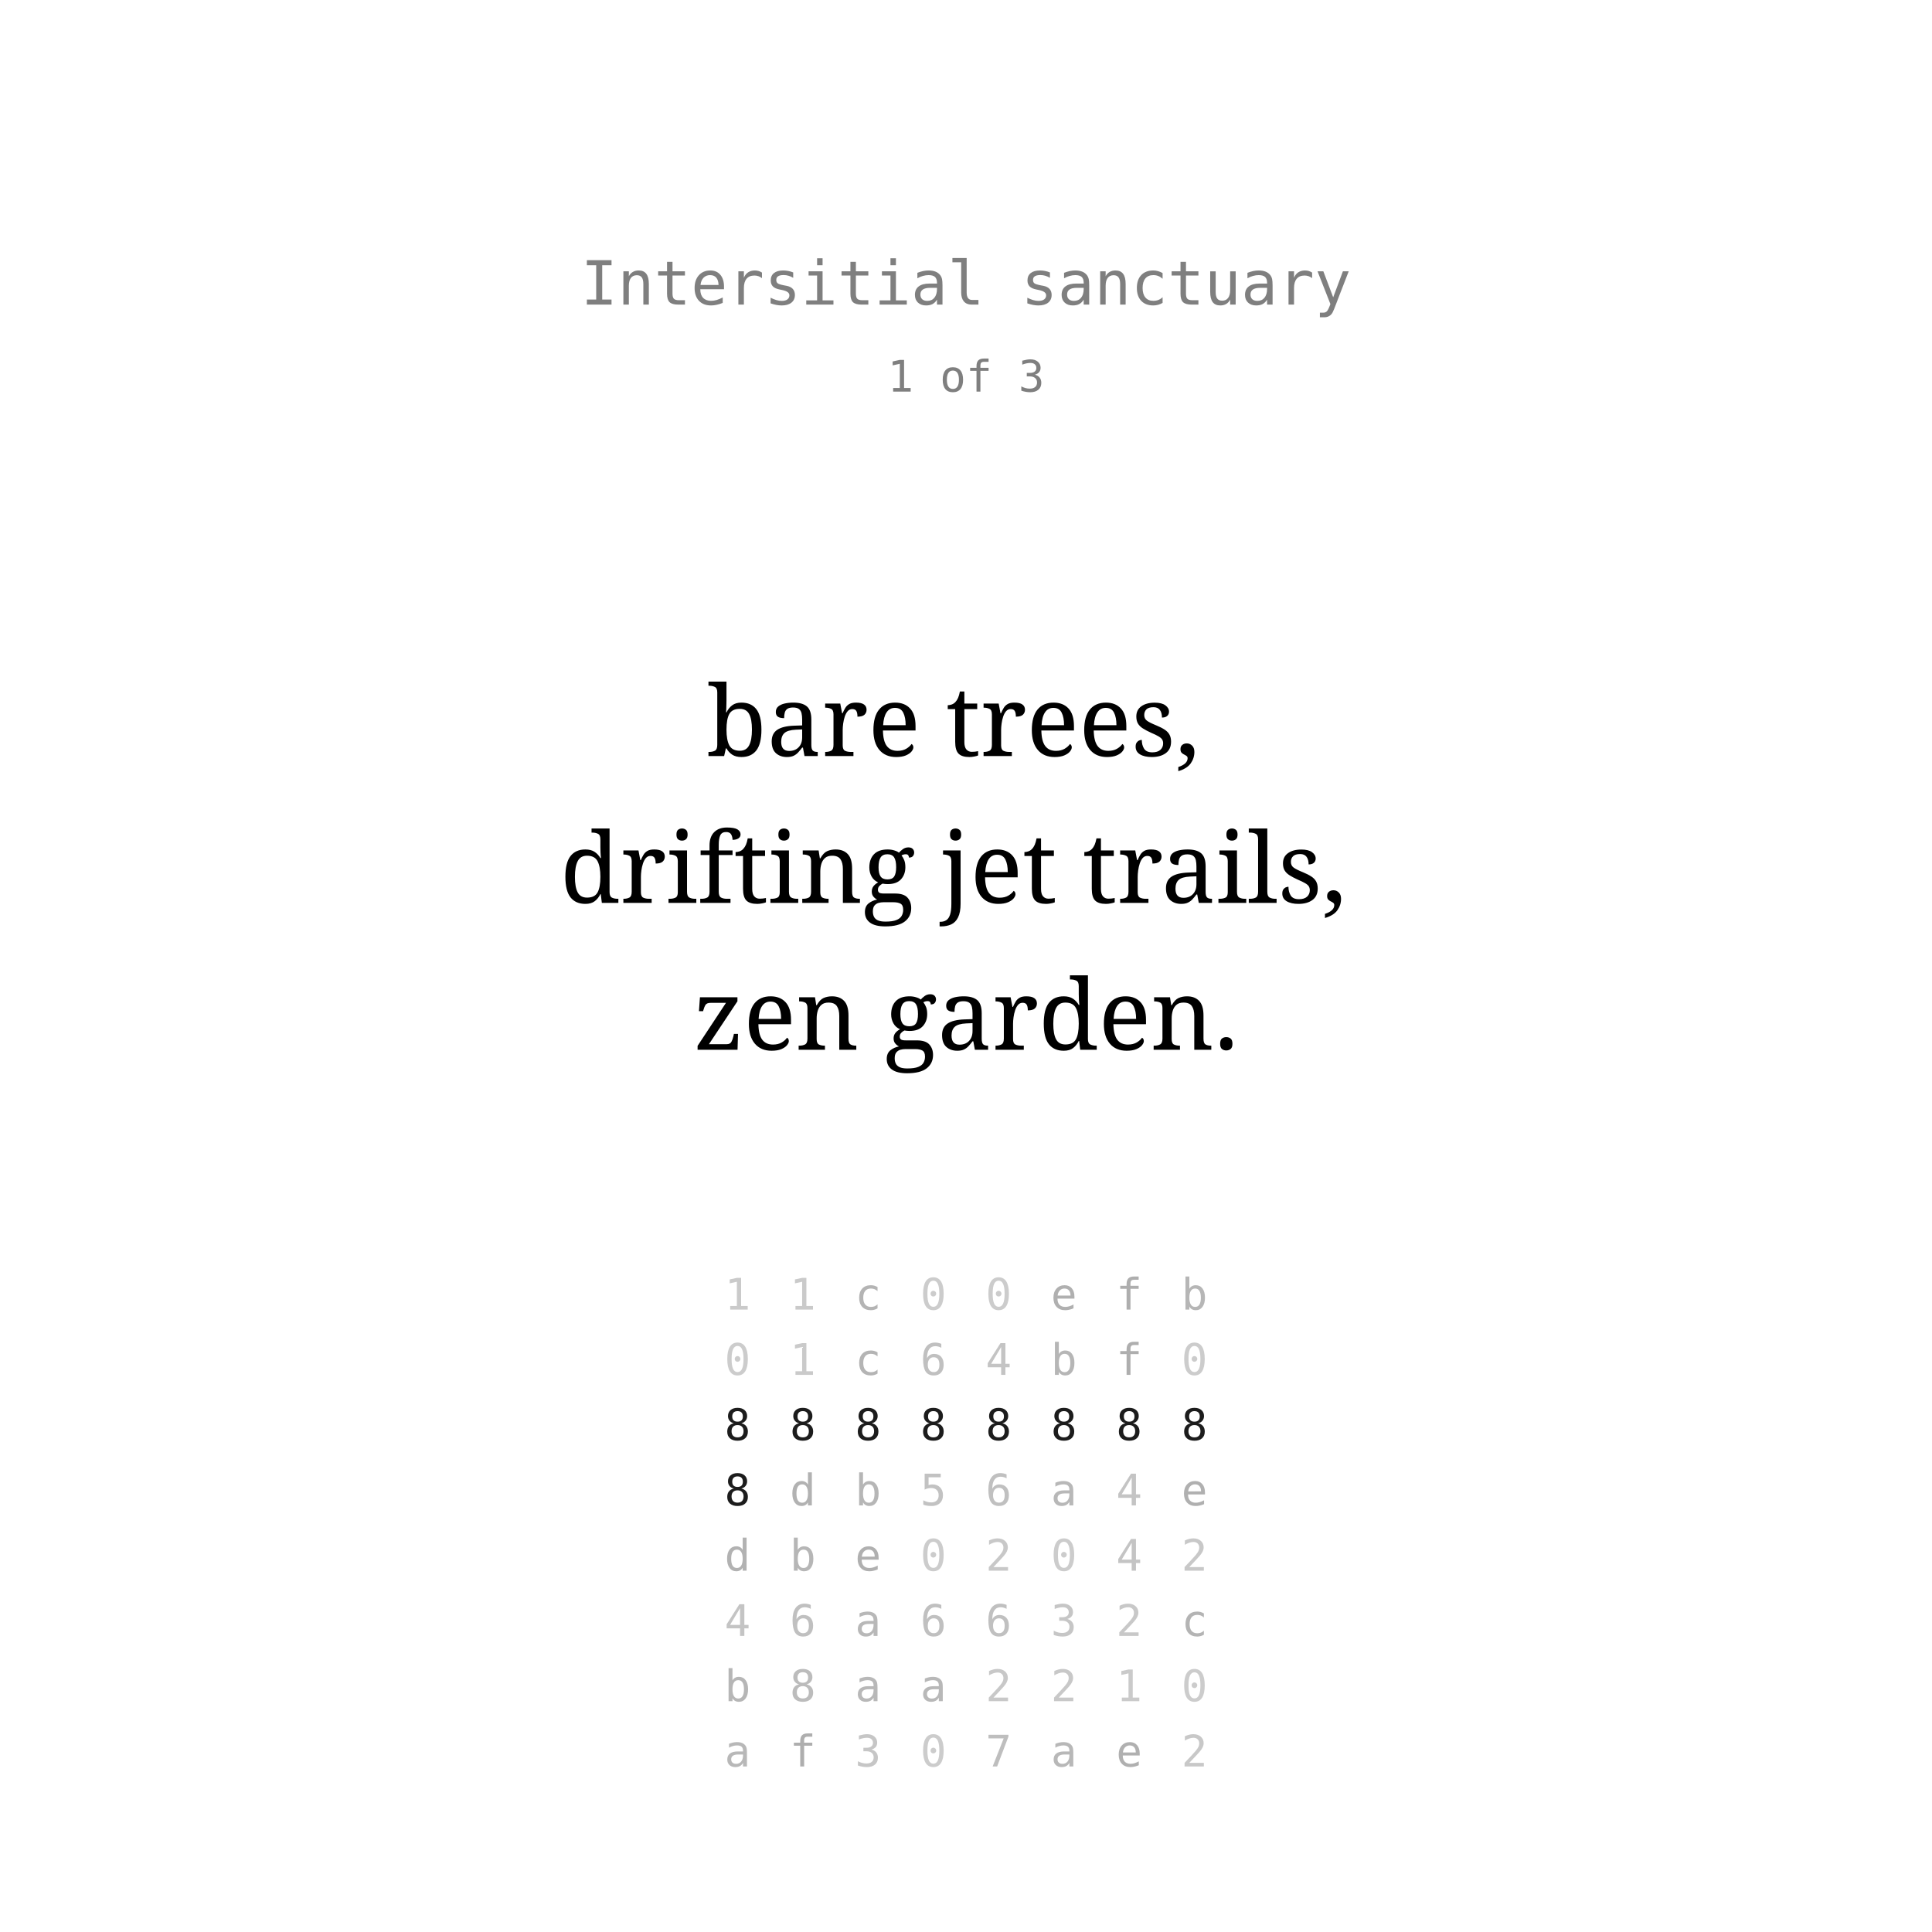
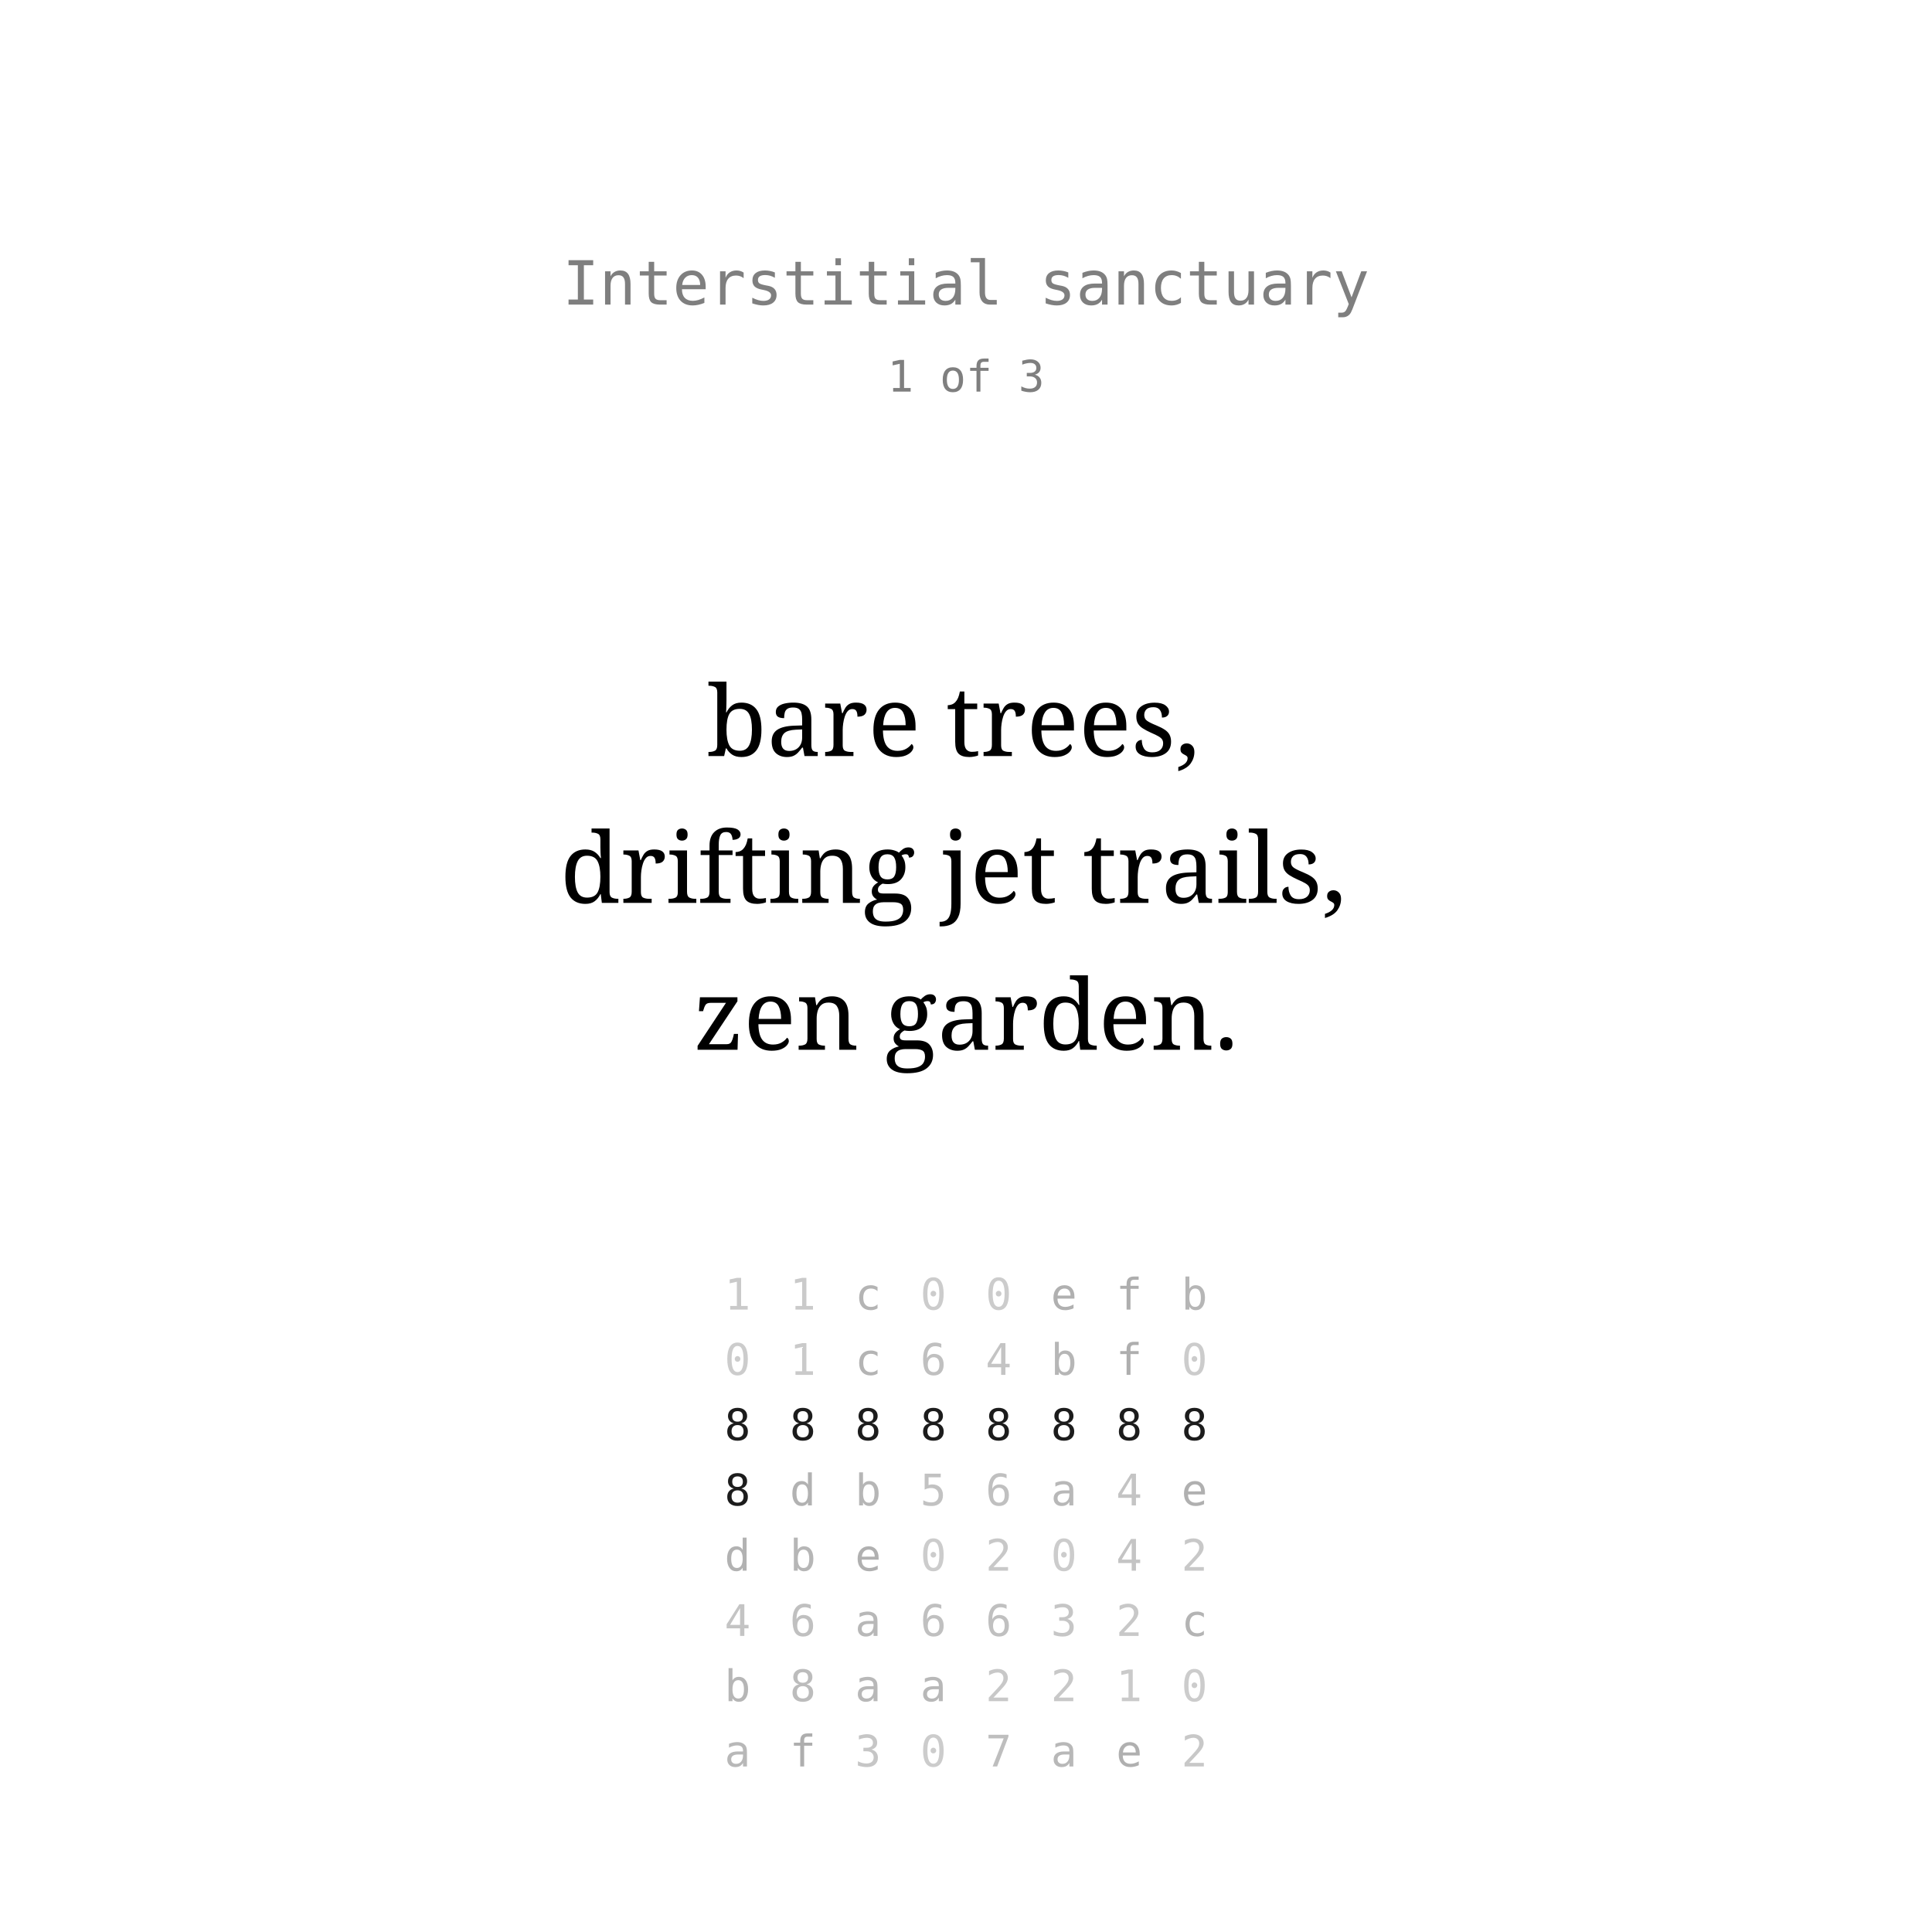
<svg xmlns="http://www.w3.org/2000/svg" viewBox="0 0 888 888" width="888" height="888" shape-rendering="crispEdges">
  <style>.h0{fill:#fff} .h1{fill:#000}</style>
  <rect class="h0" x="0" y="0" width="888" height="888" />
-   <text x="444" y="140" class="h1" font-family="monospace" font-size="28px" opacity=".5" text-anchor="middle">Intersitial sanctuary</text>
+   <text x="444" y="140" class="h1" font-family="monospace" font-size="28px" opacity=".5" text-anchor="middle">Interstitial sanctuary</text>
  <text x="444" y="180" class="h1" font-family="monospace" font-size="20px" opacity=".5" text-anchor="middle">1 of 3</text>
  <text class="h1" x="444" y="280" font-family="serif" font-size="45px" text-anchor="middle">
    <tspan x="444" dy="1.5em">bare trees,
</tspan>
    <tspan x="444" dy="1.5em">drifting jet trails,
</tspan>
    <tspan x="444" dy="1.5em">zen garden.</tspan>
  </text>
  <text opacity="0.208" class="h1" x="339" y="595" font-family="monospace" dominant-baseline="central" text-anchor="middle" font-size="20px">1</text>
  <text opacity="0.208" class="h1" x="369" y="595" font-family="monospace" dominant-baseline="central" text-anchor="middle" font-size="20px">1</text>
  <text opacity="0.294" class="h1" x="399" y="595" font-family="monospace" dominant-baseline="central" text-anchor="middle" font-size="20px">c</text>
  <text opacity="0.2" class="h1" x="429" y="595" font-family="monospace" dominant-baseline="central" text-anchor="middle" font-size="20px">0</text>
  <text opacity="0.2" class="h1" x="459" y="595" font-family="monospace" dominant-baseline="central" text-anchor="middle" font-size="20px">0</text>
  <text opacity="0.309" class="h1" x="489" y="595" font-family="monospace" dominant-baseline="central" text-anchor="middle" font-size="20px">e</text>
  <text opacity="0.317" class="h1" x="519" y="595" font-family="monospace" dominant-baseline="central" text-anchor="middle" font-size="20px">f</text>
  <text opacity="0.286" class="h1" x="549" y="595" font-family="monospace" dominant-baseline="central" text-anchor="middle" font-size="20px">b</text>
  <text opacity="0.2" class="h1" x="339" y="625" font-family="monospace" dominant-baseline="central" text-anchor="middle" font-size="20px">0</text>
  <text opacity="0.208" class="h1" x="369" y="625" font-family="monospace" dominant-baseline="central" text-anchor="middle" font-size="20px">1</text>
  <text opacity="0.294" class="h1" x="399" y="625" font-family="monospace" dominant-baseline="central" text-anchor="middle" font-size="20px">c</text>
  <text opacity="0.247" class="h1" x="429" y="625" font-family="monospace" dominant-baseline="central" text-anchor="middle" font-size="20px">6</text>
  <text opacity="0.231" class="h1" x="459" y="625" font-family="monospace" dominant-baseline="central" text-anchor="middle" font-size="20px">4</text>
  <text opacity="0.286" class="h1" x="489" y="625" font-family="monospace" dominant-baseline="central" text-anchor="middle" font-size="20px">b</text>
  <text opacity="0.317" class="h1" x="519" y="625" font-family="monospace" dominant-baseline="central" text-anchor="middle" font-size="20px">f</text>
  <text opacity="0.2" class="h1" x="549" y="625" font-family="monospace" dominant-baseline="central" text-anchor="middle" font-size="20px">0</text>
  <text opacity="0.888" class="h1" x="339" y="655" font-family="monospace" dominant-baseline="central" text-anchor="middle" font-size="20px">8</text>
  <text opacity="0.888" class="h1" x="369" y="655" font-family="monospace" dominant-baseline="central" text-anchor="middle" font-size="20px">8</text>
  <text opacity="0.888" class="h1" x="399" y="655" font-family="monospace" dominant-baseline="central" text-anchor="middle" font-size="20px">8</text>
  <text opacity="0.888" class="h1" x="429" y="655" font-family="monospace" dominant-baseline="central" text-anchor="middle" font-size="20px">8</text>
  <text opacity="0.888" class="h1" x="459" y="655" font-family="monospace" dominant-baseline="central" text-anchor="middle" font-size="20px">8</text>
  <text opacity="0.888" class="h1" x="489" y="655" font-family="monospace" dominant-baseline="central" text-anchor="middle" font-size="20px">8</text>
  <text opacity="0.888" class="h1" x="519" y="655" font-family="monospace" dominant-baseline="central" text-anchor="middle" font-size="20px">8</text>
  <text opacity="0.888" class="h1" x="549" y="655" font-family="monospace" dominant-baseline="central" text-anchor="middle" font-size="20px">8</text>
  <text opacity="0.888" class="h1" x="339" y="685" font-family="monospace" dominant-baseline="central" text-anchor="middle" font-size="20px">8</text>
  <text opacity="0.302" class="h1" x="369" y="685" font-family="monospace" dominant-baseline="central" text-anchor="middle" font-size="20px">d</text>
  <text opacity="0.286" class="h1" x="399" y="685" font-family="monospace" dominant-baseline="central" text-anchor="middle" font-size="20px">b</text>
  <text opacity="0.239" class="h1" x="429" y="685" font-family="monospace" dominant-baseline="central" text-anchor="middle" font-size="20px">5</text>
  <text opacity="0.247" class="h1" x="459" y="685" font-family="monospace" dominant-baseline="central" text-anchor="middle" font-size="20px">6</text>
  <text opacity="0.278" class="h1" x="489" y="685" font-family="monospace" dominant-baseline="central" text-anchor="middle" font-size="20px">a</text>
  <text opacity="0.231" class="h1" x="519" y="685" font-family="monospace" dominant-baseline="central" text-anchor="middle" font-size="20px">4</text>
  <text opacity="0.309" class="h1" x="549" y="685" font-family="monospace" dominant-baseline="central" text-anchor="middle" font-size="20px">e</text>
  <text opacity="0.302" class="h1" x="339" y="715" font-family="monospace" dominant-baseline="central" text-anchor="middle" font-size="20px">d</text>
  <text opacity="0.286" class="h1" x="369" y="715" font-family="monospace" dominant-baseline="central" text-anchor="middle" font-size="20px">b</text>
  <text opacity="0.309" class="h1" x="399" y="715" font-family="monospace" dominant-baseline="central" text-anchor="middle" font-size="20px">e</text>
  <text opacity="0.2" class="h1" x="429" y="715" font-family="monospace" dominant-baseline="central" text-anchor="middle" font-size="20px">0</text>
  <text opacity="0.216" class="h1" x="459" y="715" font-family="monospace" dominant-baseline="central" text-anchor="middle" font-size="20px">2</text>
  <text opacity="0.2" class="h1" x="489" y="715" font-family="monospace" dominant-baseline="central" text-anchor="middle" font-size="20px">0</text>
  <text opacity="0.231" class="h1" x="519" y="715" font-family="monospace" dominant-baseline="central" text-anchor="middle" font-size="20px">4</text>
  <text opacity="0.216" class="h1" x="549" y="715" font-family="monospace" dominant-baseline="central" text-anchor="middle" font-size="20px">2</text>
  <text opacity="0.231" class="h1" x="339" y="745" font-family="monospace" dominant-baseline="central" text-anchor="middle" font-size="20px">4</text>
  <text opacity="0.247" class="h1" x="369" y="745" font-family="monospace" dominant-baseline="central" text-anchor="middle" font-size="20px">6</text>
  <text opacity="0.278" class="h1" x="399" y="745" font-family="monospace" dominant-baseline="central" text-anchor="middle" font-size="20px">a</text>
  <text opacity="0.247" class="h1" x="429" y="745" font-family="monospace" dominant-baseline="central" text-anchor="middle" font-size="20px">6</text>
  <text opacity="0.247" class="h1" x="459" y="745" font-family="monospace" dominant-baseline="central" text-anchor="middle" font-size="20px">6</text>
  <text opacity="0.223" class="h1" x="489" y="745" font-family="monospace" dominant-baseline="central" text-anchor="middle" font-size="20px">3</text>
  <text opacity="0.216" class="h1" x="519" y="745" font-family="monospace" dominant-baseline="central" text-anchor="middle" font-size="20px">2</text>
  <text opacity="0.294" class="h1" x="549" y="745" font-family="monospace" dominant-baseline="central" text-anchor="middle" font-size="20px">c</text>
  <text opacity="0.286" class="h1" x="339" y="775" font-family="monospace" dominant-baseline="central" text-anchor="middle" font-size="20px">b</text>
  <text opacity="0.263" class="h1" x="369" y="775" font-family="monospace" dominant-baseline="central" text-anchor="middle" font-size="20px">8</text>
  <text opacity="0.278" class="h1" x="399" y="775" font-family="monospace" dominant-baseline="central" text-anchor="middle" font-size="20px">a</text>
  <text opacity="0.278" class="h1" x="429" y="775" font-family="monospace" dominant-baseline="central" text-anchor="middle" font-size="20px">a</text>
  <text opacity="0.216" class="h1" x="459" y="775" font-family="monospace" dominant-baseline="central" text-anchor="middle" font-size="20px">2</text>
  <text opacity="0.216" class="h1" x="489" y="775" font-family="monospace" dominant-baseline="central" text-anchor="middle" font-size="20px">2</text>
  <text opacity="0.208" class="h1" x="519" y="775" font-family="monospace" dominant-baseline="central" text-anchor="middle" font-size="20px">1</text>
  <text opacity="0.2" class="h1" x="549" y="775" font-family="monospace" dominant-baseline="central" text-anchor="middle" font-size="20px">0</text>
  <text opacity="0.278" class="h1" x="339" y="805" font-family="monospace" dominant-baseline="central" text-anchor="middle" font-size="20px">a</text>
  <text opacity="0.317" class="h1" x="369" y="805" font-family="monospace" dominant-baseline="central" text-anchor="middle" font-size="20px">f</text>
  <text opacity="0.223" class="h1" x="399" y="805" font-family="monospace" dominant-baseline="central" text-anchor="middle" font-size="20px">3</text>
  <text opacity="0.2" class="h1" x="429" y="805" font-family="monospace" dominant-baseline="central" text-anchor="middle" font-size="20px">0</text>
  <text opacity="0.255" class="h1" x="459" y="805" font-family="monospace" dominant-baseline="central" text-anchor="middle" font-size="20px">7</text>
  <text opacity="0.278" class="h1" x="489" y="805" font-family="monospace" dominant-baseline="central" text-anchor="middle" font-size="20px">a</text>
  <text opacity="0.309" class="h1" x="519" y="805" font-family="monospace" dominant-baseline="central" text-anchor="middle" font-size="20px">e</text>
  <text opacity="0.216" class="h1" x="549" y="805" font-family="monospace" dominant-baseline="central" text-anchor="middle" font-size="20px">2</text>
</svg>
